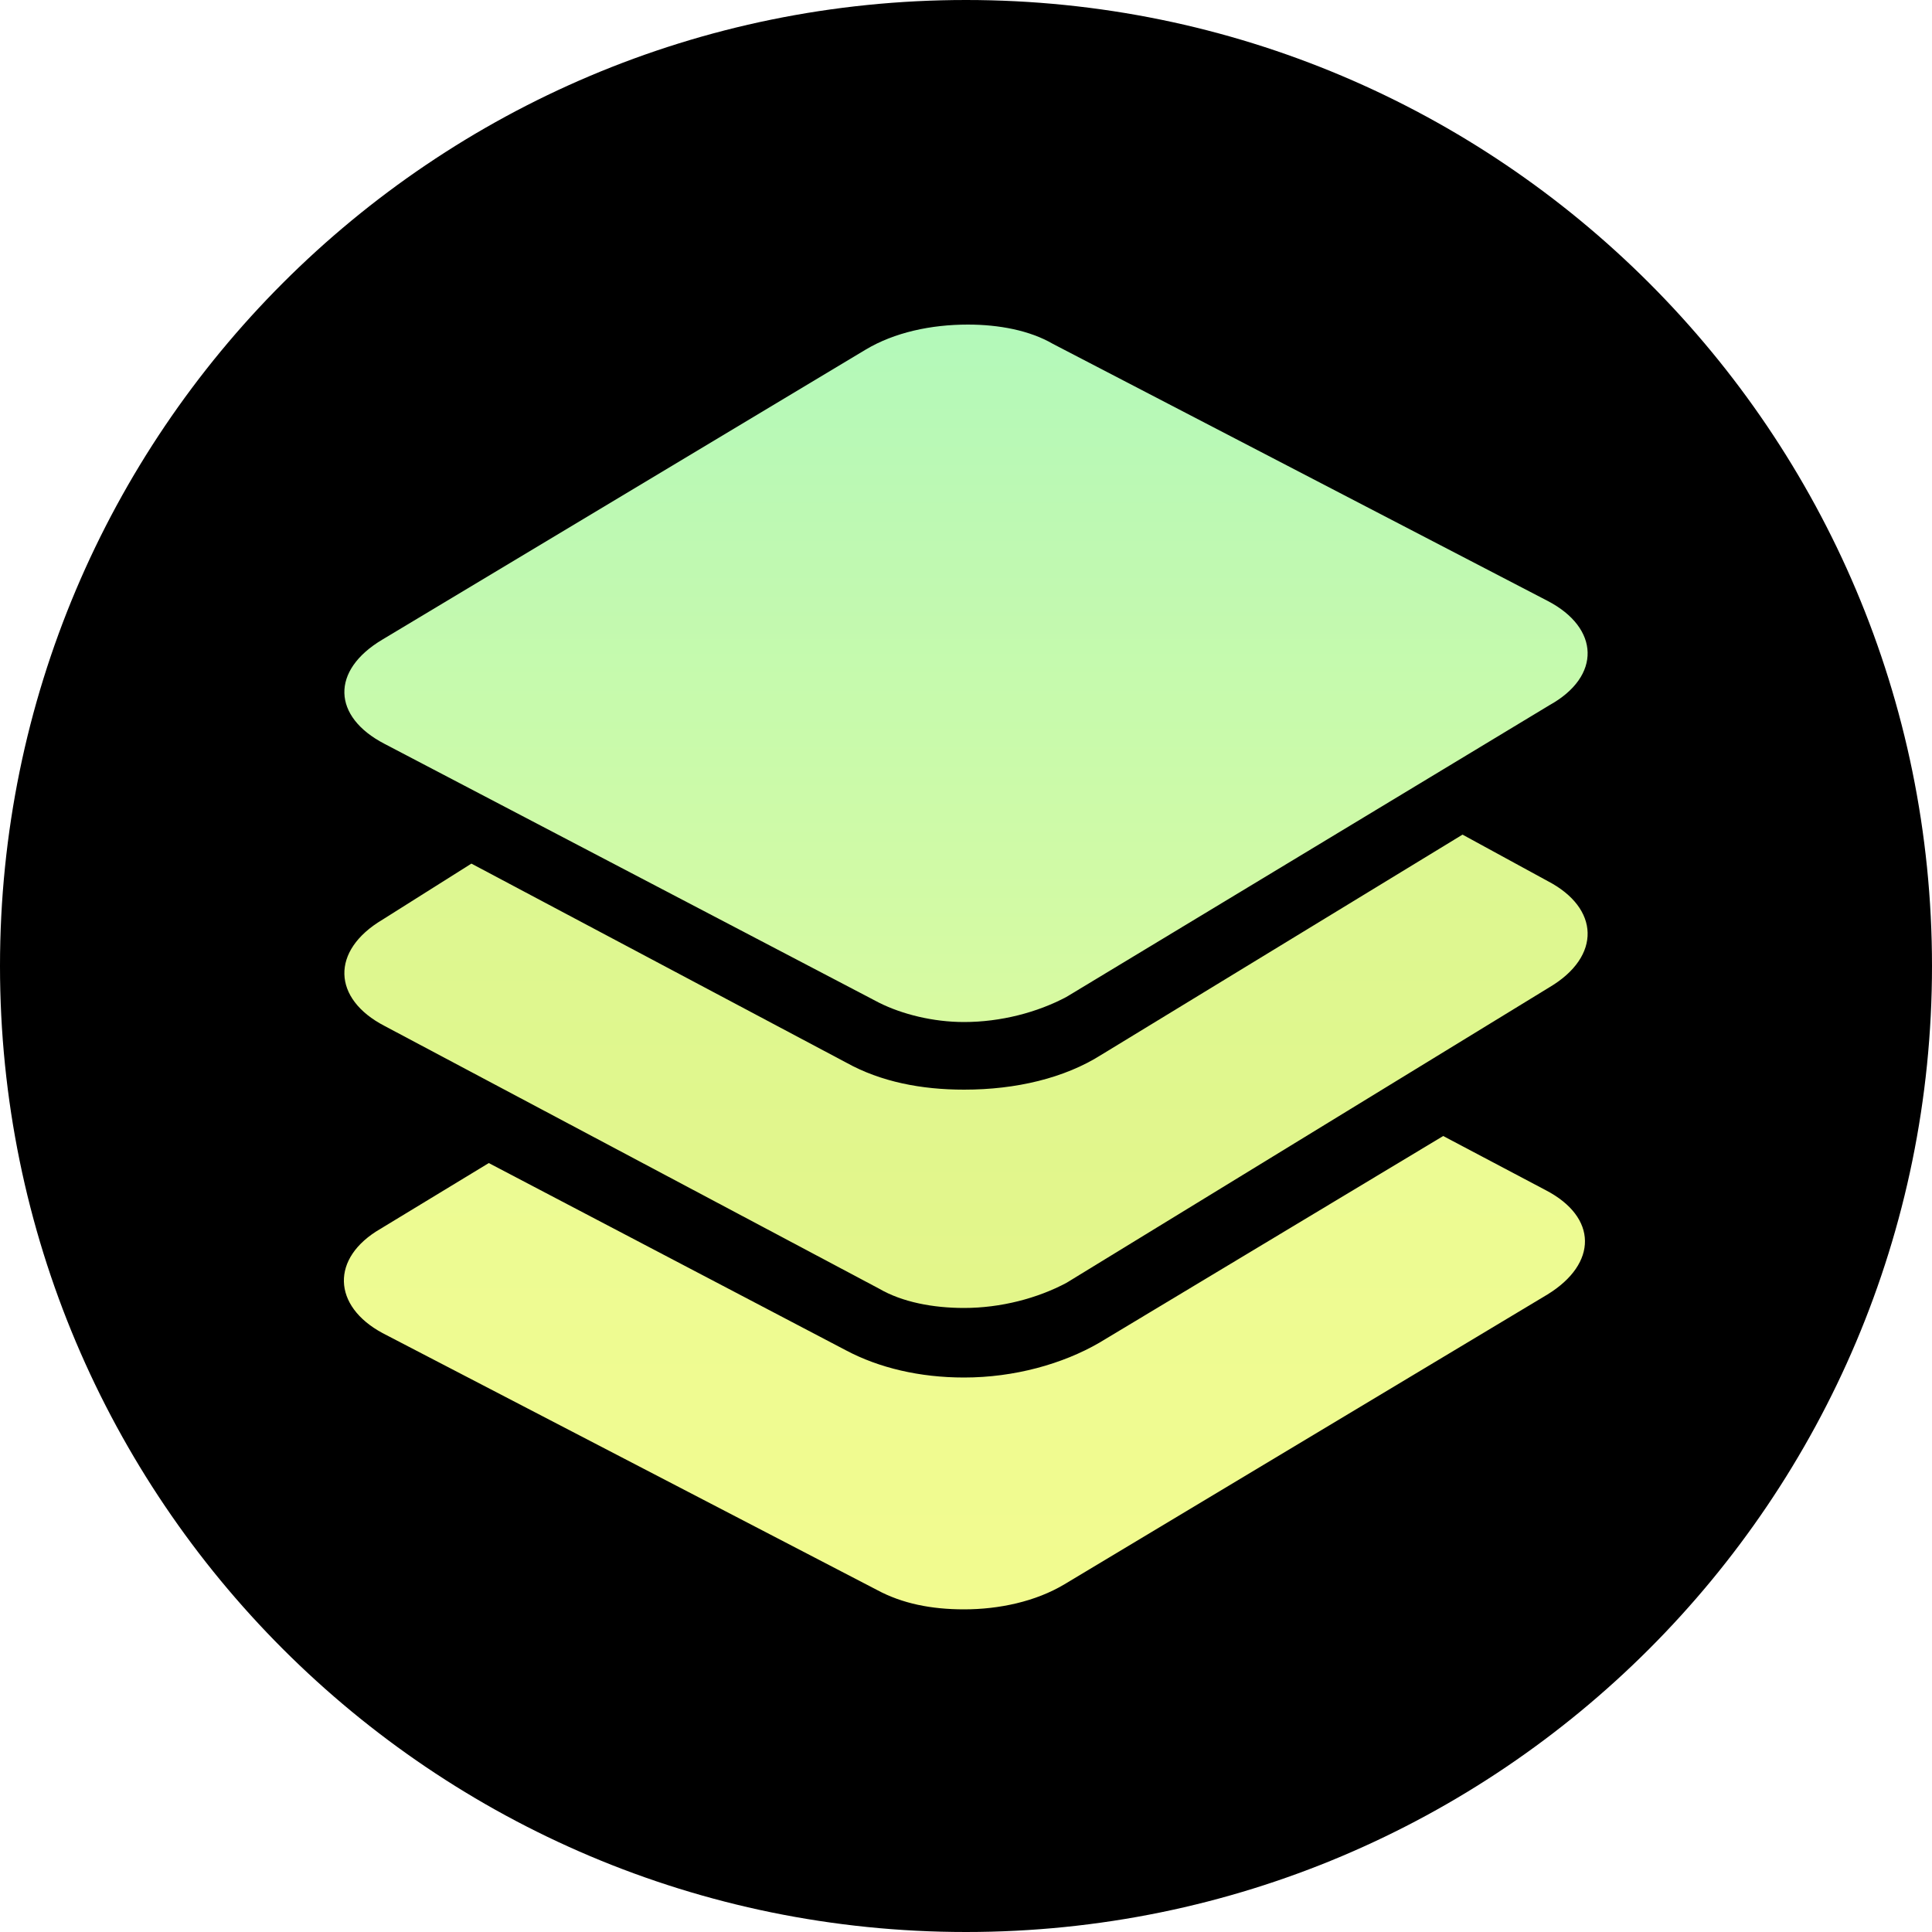
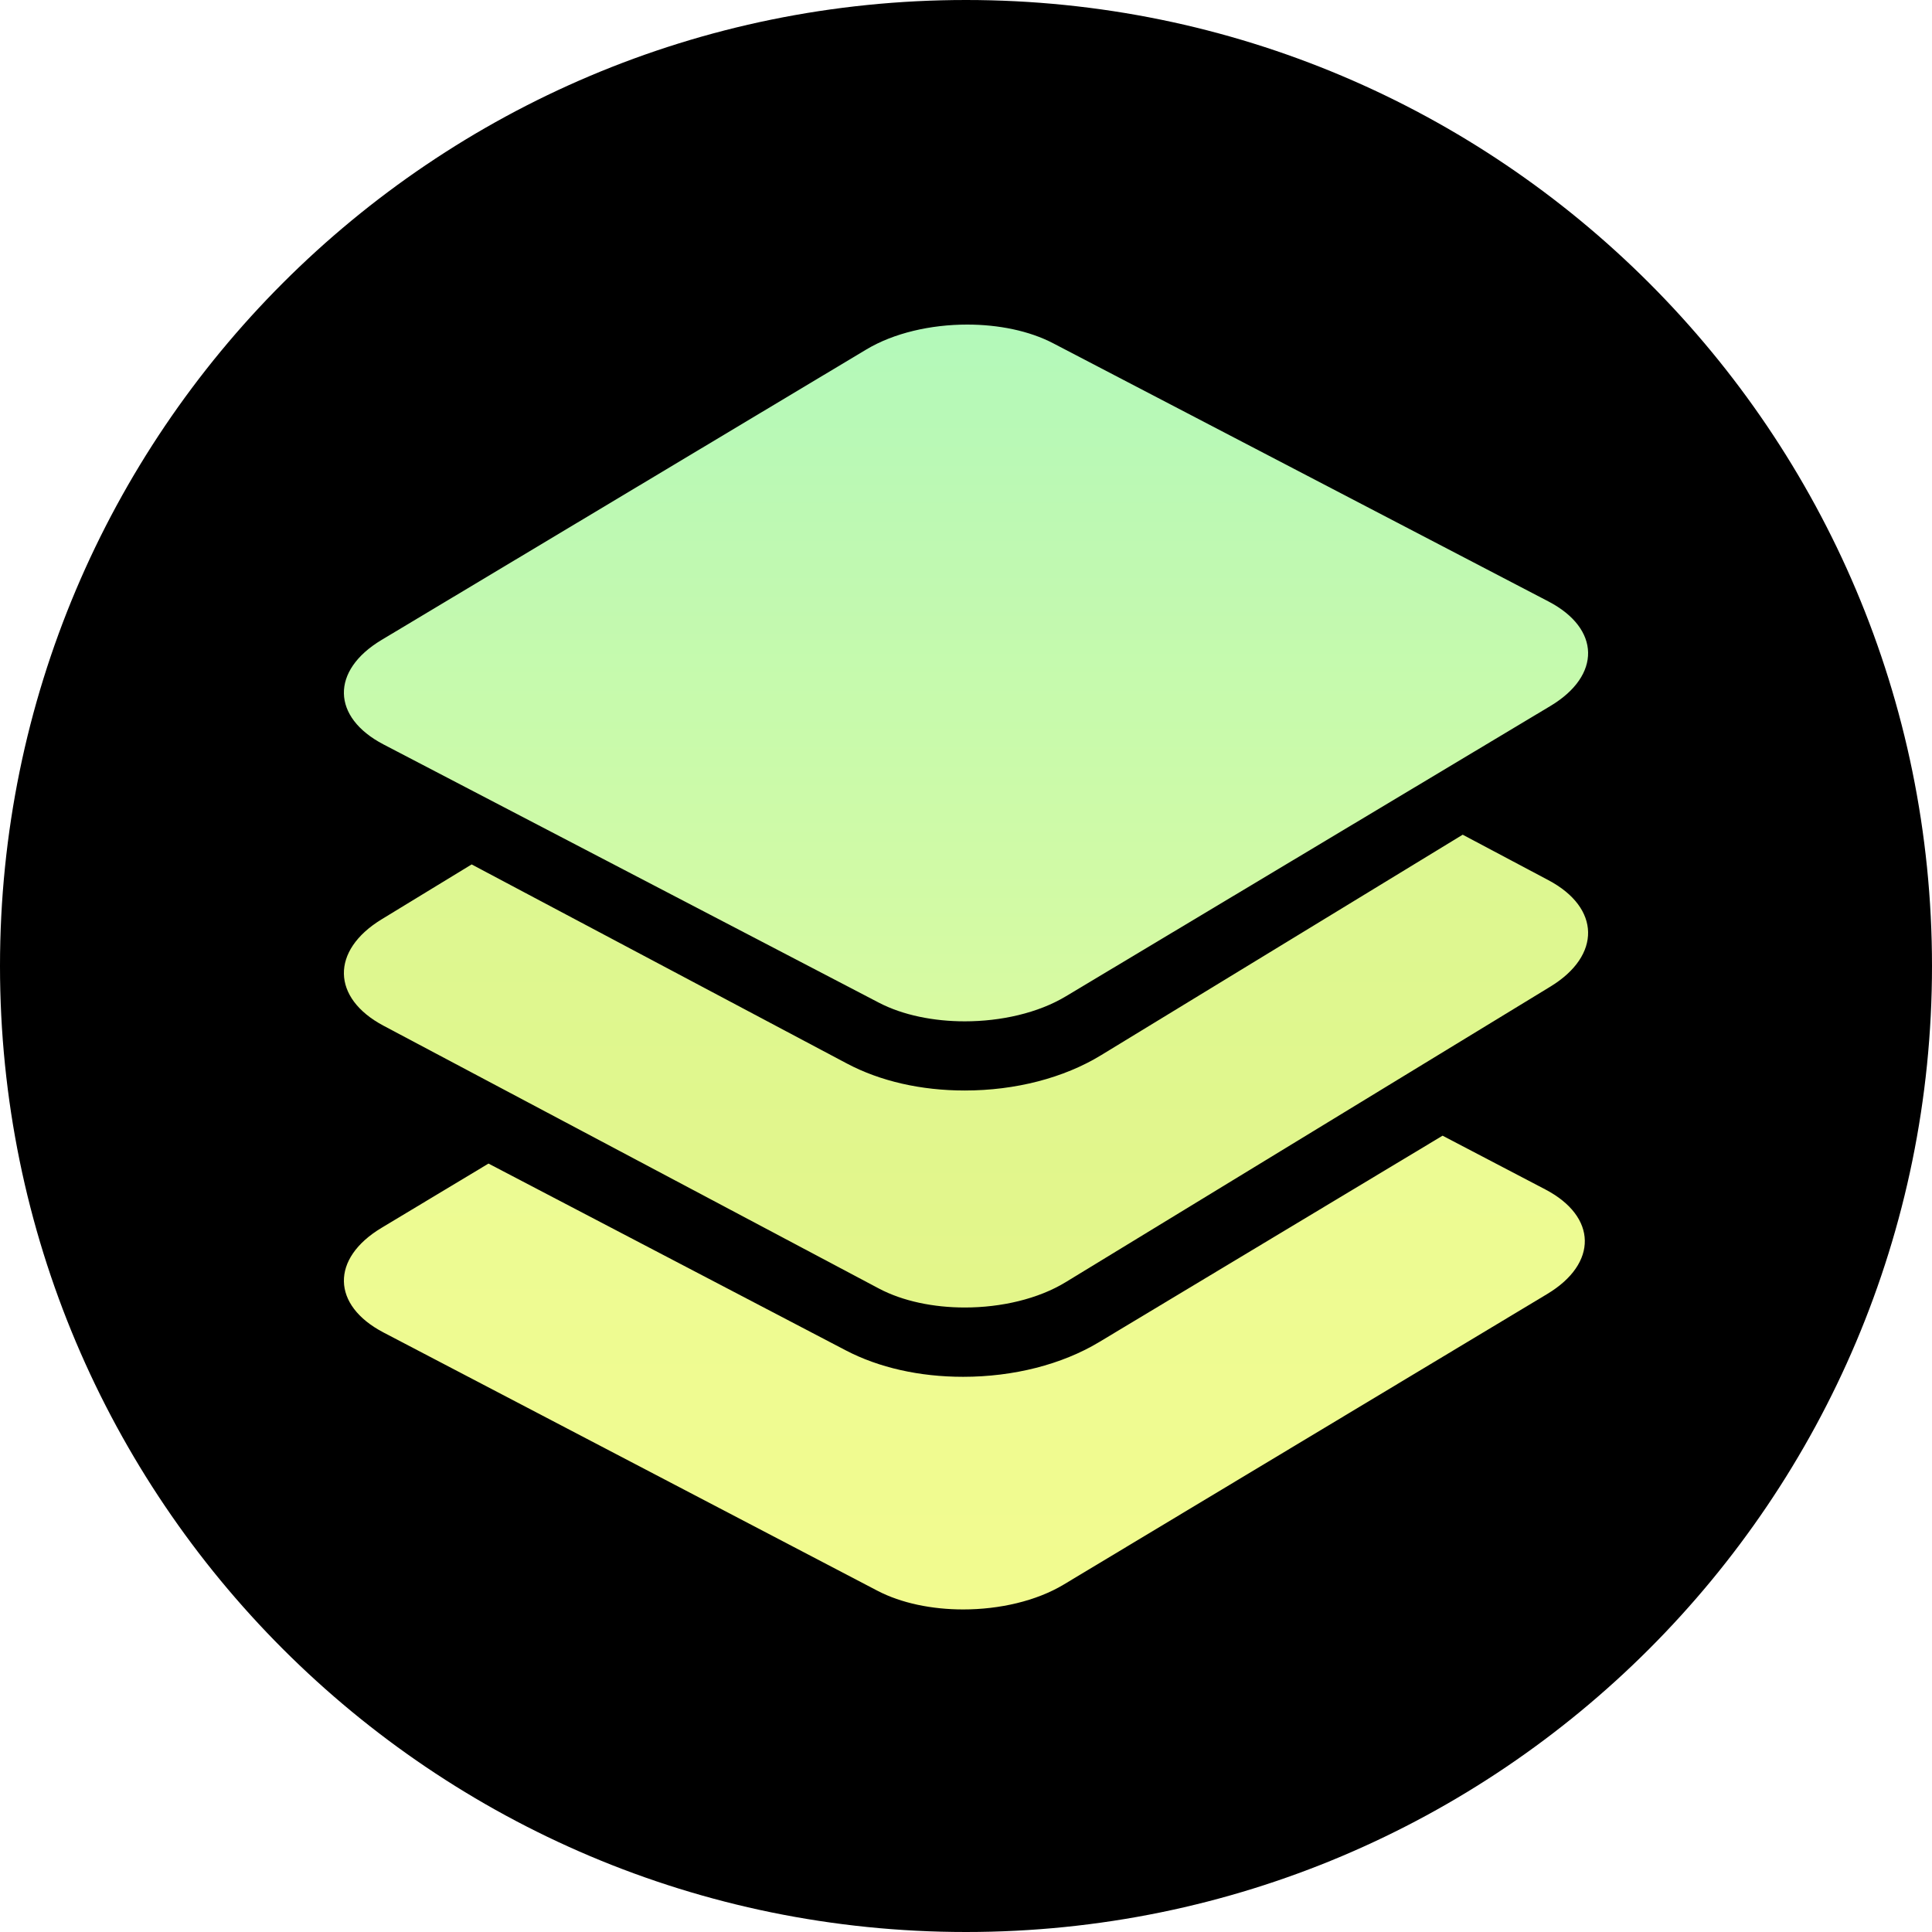
- <svg xmlns="http://www.w3.org/2000/svg" fill="none" viewBox="0 0 1000 1000">
-   <path fill="#000" d="M500 1000A500 500 0 1 0 500 0a500 500 0 0 0 0 1000Z" />
-   <path fill="url(#a)" fill-rule="evenodd" d="M499 713c-23 0-44-5-61-14l-185-97-56 34c-26 15-25 40 1 54l256 133c13 7 28 10 45 10 18 0 37-4 52-13l250-150c26-16 26-40-1-54l-53-28-178 107c-19 11-44 18-70 18Z" clip-rule="evenodd" />
-   <path fill="url(#b)" fill-rule="evenodd" d="m801 456-44-24-187 114c-19 12-44 18-71 18-22 0-43-4-61-14L244 447l-46 29c-27 16-26 41 1 55l256 136c12 7 28 10 44 10 19 0 38-5 53-13l250-153c27-16 26-41-1-55Z" clip-rule="evenodd" />
-   <path fill="url(#c)" fill-rule="evenodd" d="M801 311 545 178c-12-7-28-10-44-10-19 0-38 4-53 13L198 331c-27 16-26 40 1 54l256 134c12 6 28 10 44 10 19 0 38-5 53-13l250-151c27-15 26-40-1-54Z" clip-rule="evenodd" />
+ <svg xmlns="http://www.w3.org/2000/svg" width="512" height="512" viewBox="0 0 512 512" fill="none">
+   <path d="M256 512C397.385 512 512 397.385 512 256C512 114.615 397.385 0 256 0C114.615 0 0 114.615 0 256C0 397.385 114.615 512 256 512Z" fill="black" />
+   <path fill-rule="evenodd" clip-rule="evenodd" d="M255.246 364.868C243.659 364.868 232.89 362.439 224.101 357.842L129.456 308.359L101.095 325.402C87.615 333.5 87.85 345.914 101.621 353.115L232.524 421.561C238.881 424.882 247.01 426.518 255.246 426.518C264.865 426.518 274.623 424.292 281.886 419.93L410.036 342.918C423.517 334.815 423.281 322.401 409.511 315.204L382.296 300.969L291.246 355.688C281.393 361.605 268.609 364.868 255.246 364.868Z" fill="url(#paint0_linear_34_6)" />
+   <path fill-rule="evenodd" clip-rule="evenodd" d="M410.353 233.261L387.629 221.204L291.776 279.651C281.896 285.68 269.075 288.994 255.681 288.994C244.063 288.994 233.266 286.523 224.453 281.852L124.991 229.081L101.123 243.636C87.607 251.879 87.838 264.504 101.645 271.83L232.898 341.463C239.268 344.842 247.422 346.501 255.681 346.501C265.32 346.501 275.109 344.241 282.387 339.803L410.879 261.456C424.395 253.217 424.159 240.587 410.353 233.261Z" fill="url(#paint1_linear_34_6)" />
+   <path fill-rule="evenodd" clip-rule="evenodd" d="M410.353 159.389L279.099 90.971C272.73 87.647 264.58 86.016 256.317 86.016C246.678 86.016 236.889 88.241 229.611 92.602L101.123 169.587C87.607 177.682 87.838 190.088 101.645 197.287L232.898 265.713C239.268 269.033 247.422 270.664 255.681 270.664C265.32 270.664 275.109 268.438 282.387 264.078L410.879 187.092C424.395 178.998 424.159 166.587 410.353 159.389Z" fill="url(#paint2_linear_34_6)" />
  <defs>
-     <linearGradient id="a" x1="500" x2="500" y1="-1625" y2="1000" gradientUnits="userSpaceOnUse">
+     <linearGradient id="paint0_linear_34_6" x1="256" y1="-831.944" x2="256" y2="512" gradientUnits="userSpaceOnUse">
      <stop stop-color="#B3F9BA" />
      <stop offset="1" stop-color="#F6FB8C" />
    </linearGradient>
-     <linearGradient id="b" x1="500" x2="500" y1="-990" y2="1578" gradientUnits="userSpaceOnUse">
+     <linearGradient id="paint1_linear_34_6" x1="256" y1="-506.632" x2="256" y2="808" gradientUnits="userSpaceOnUse">
      <stop stop-color="#B1FFBF" />
      <stop offset="1" stop-color="#FFF16D" />
    </linearGradient>
-     <linearGradient id="c" x1="500" x2="500" y1="168" y2="820" gradientUnits="userSpaceOnUse">
+     <linearGradient id="paint2_linear_34_6" x1="256" y1="86.016" x2="256" y2="419.866" gradientUnits="userSpaceOnUse">
      <stop stop-color="#B3F9BA" />
      <stop offset="1" stop-color="#F6FB8C" />
    </linearGradient>
  </defs>
</svg>
